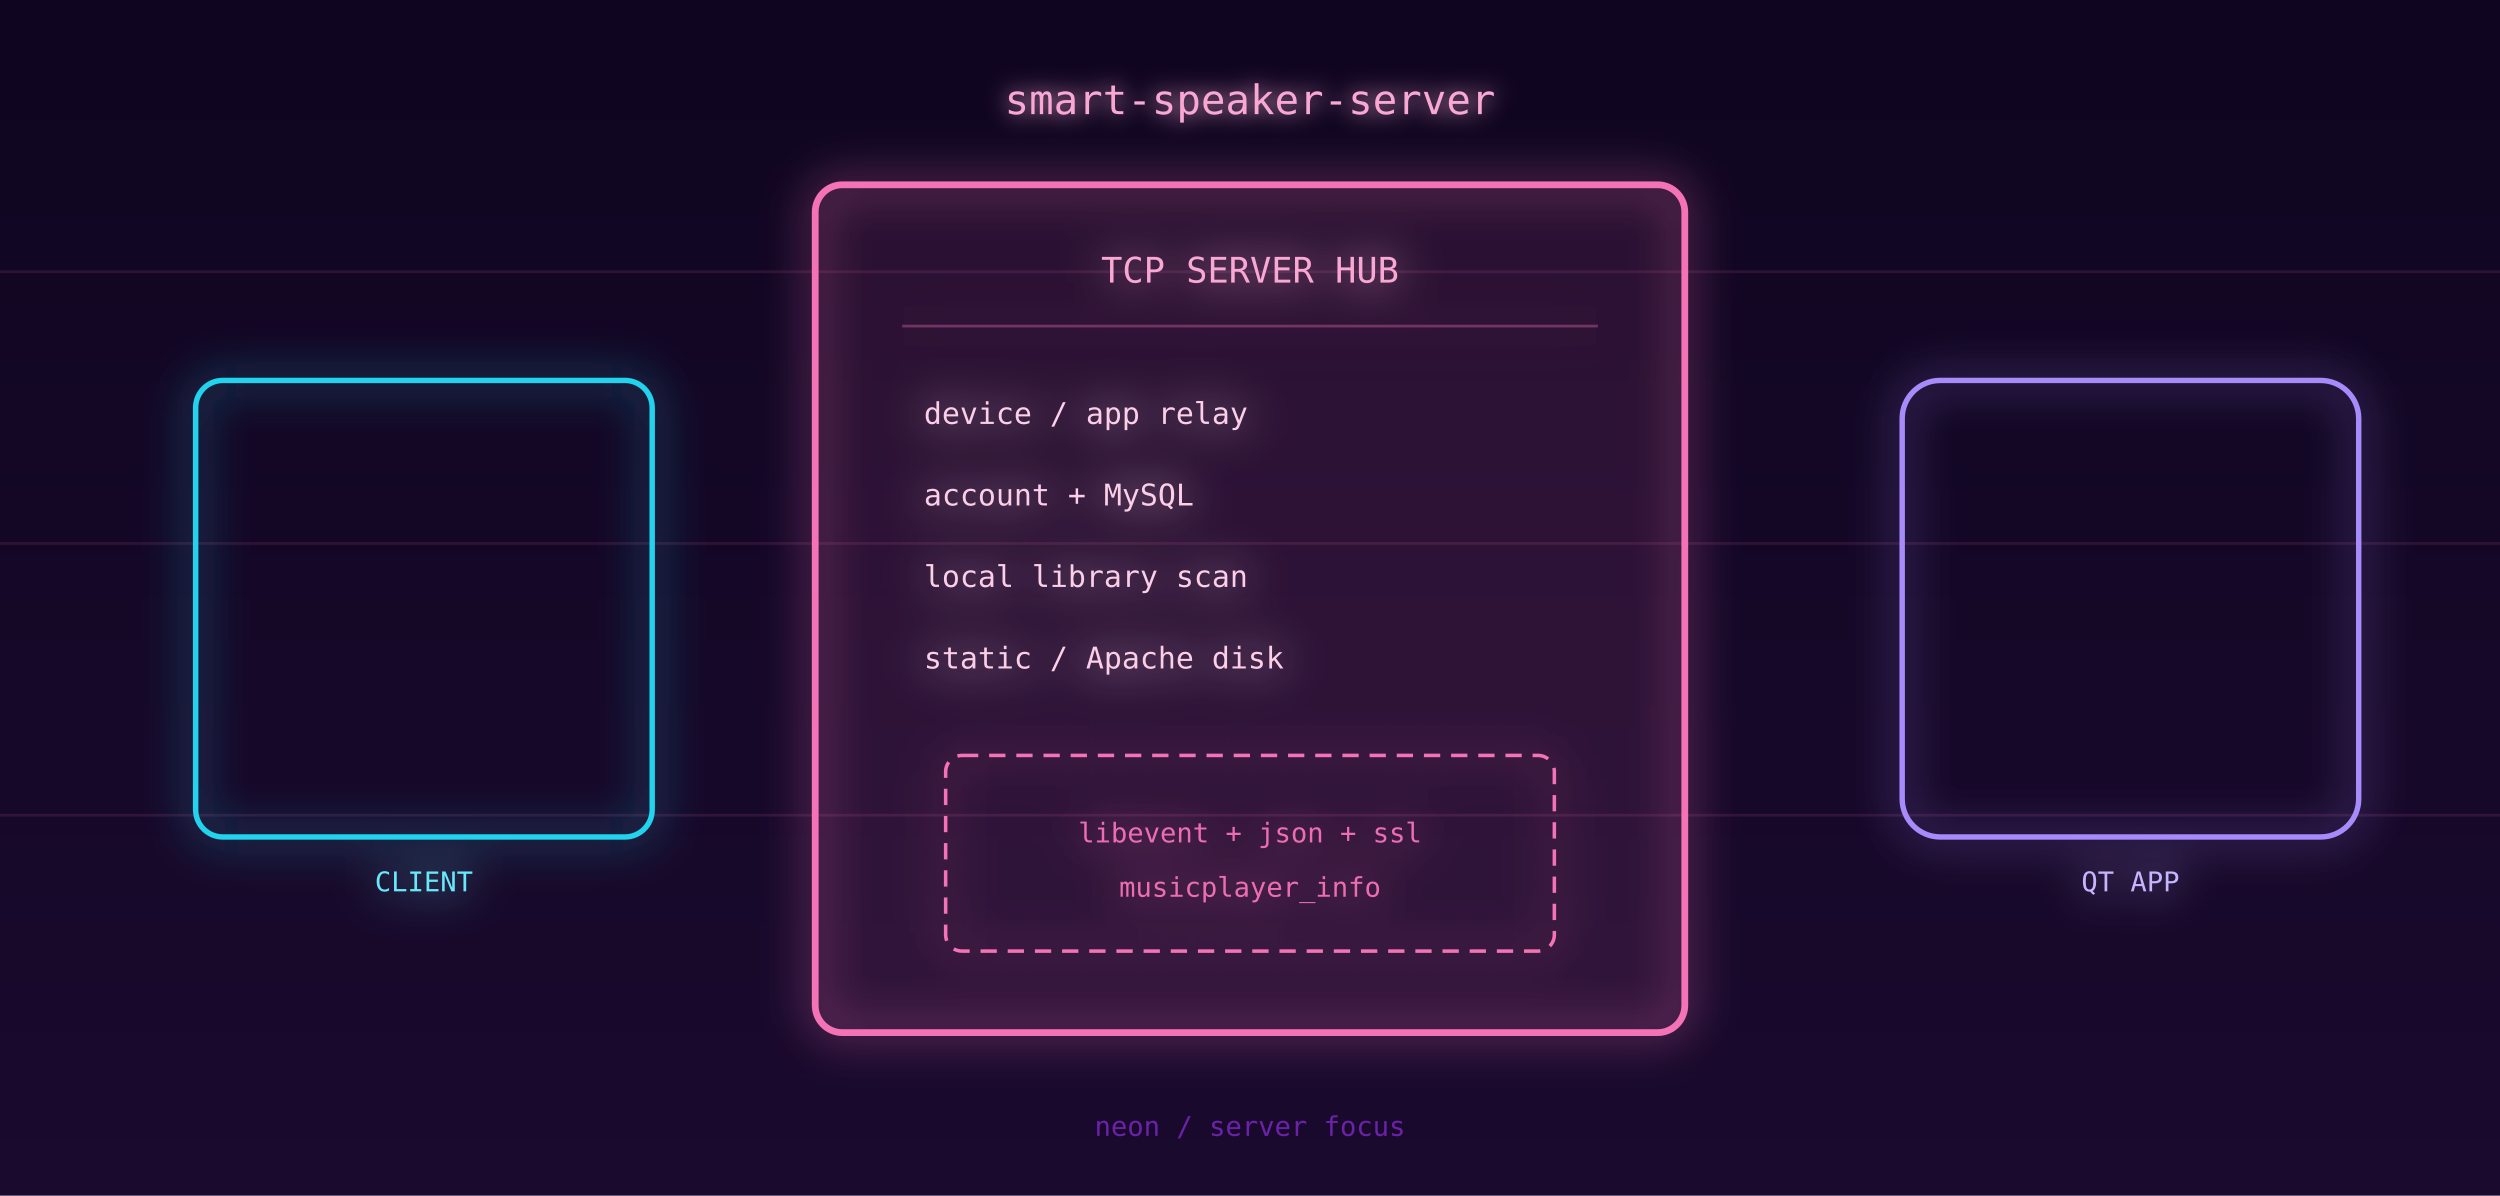
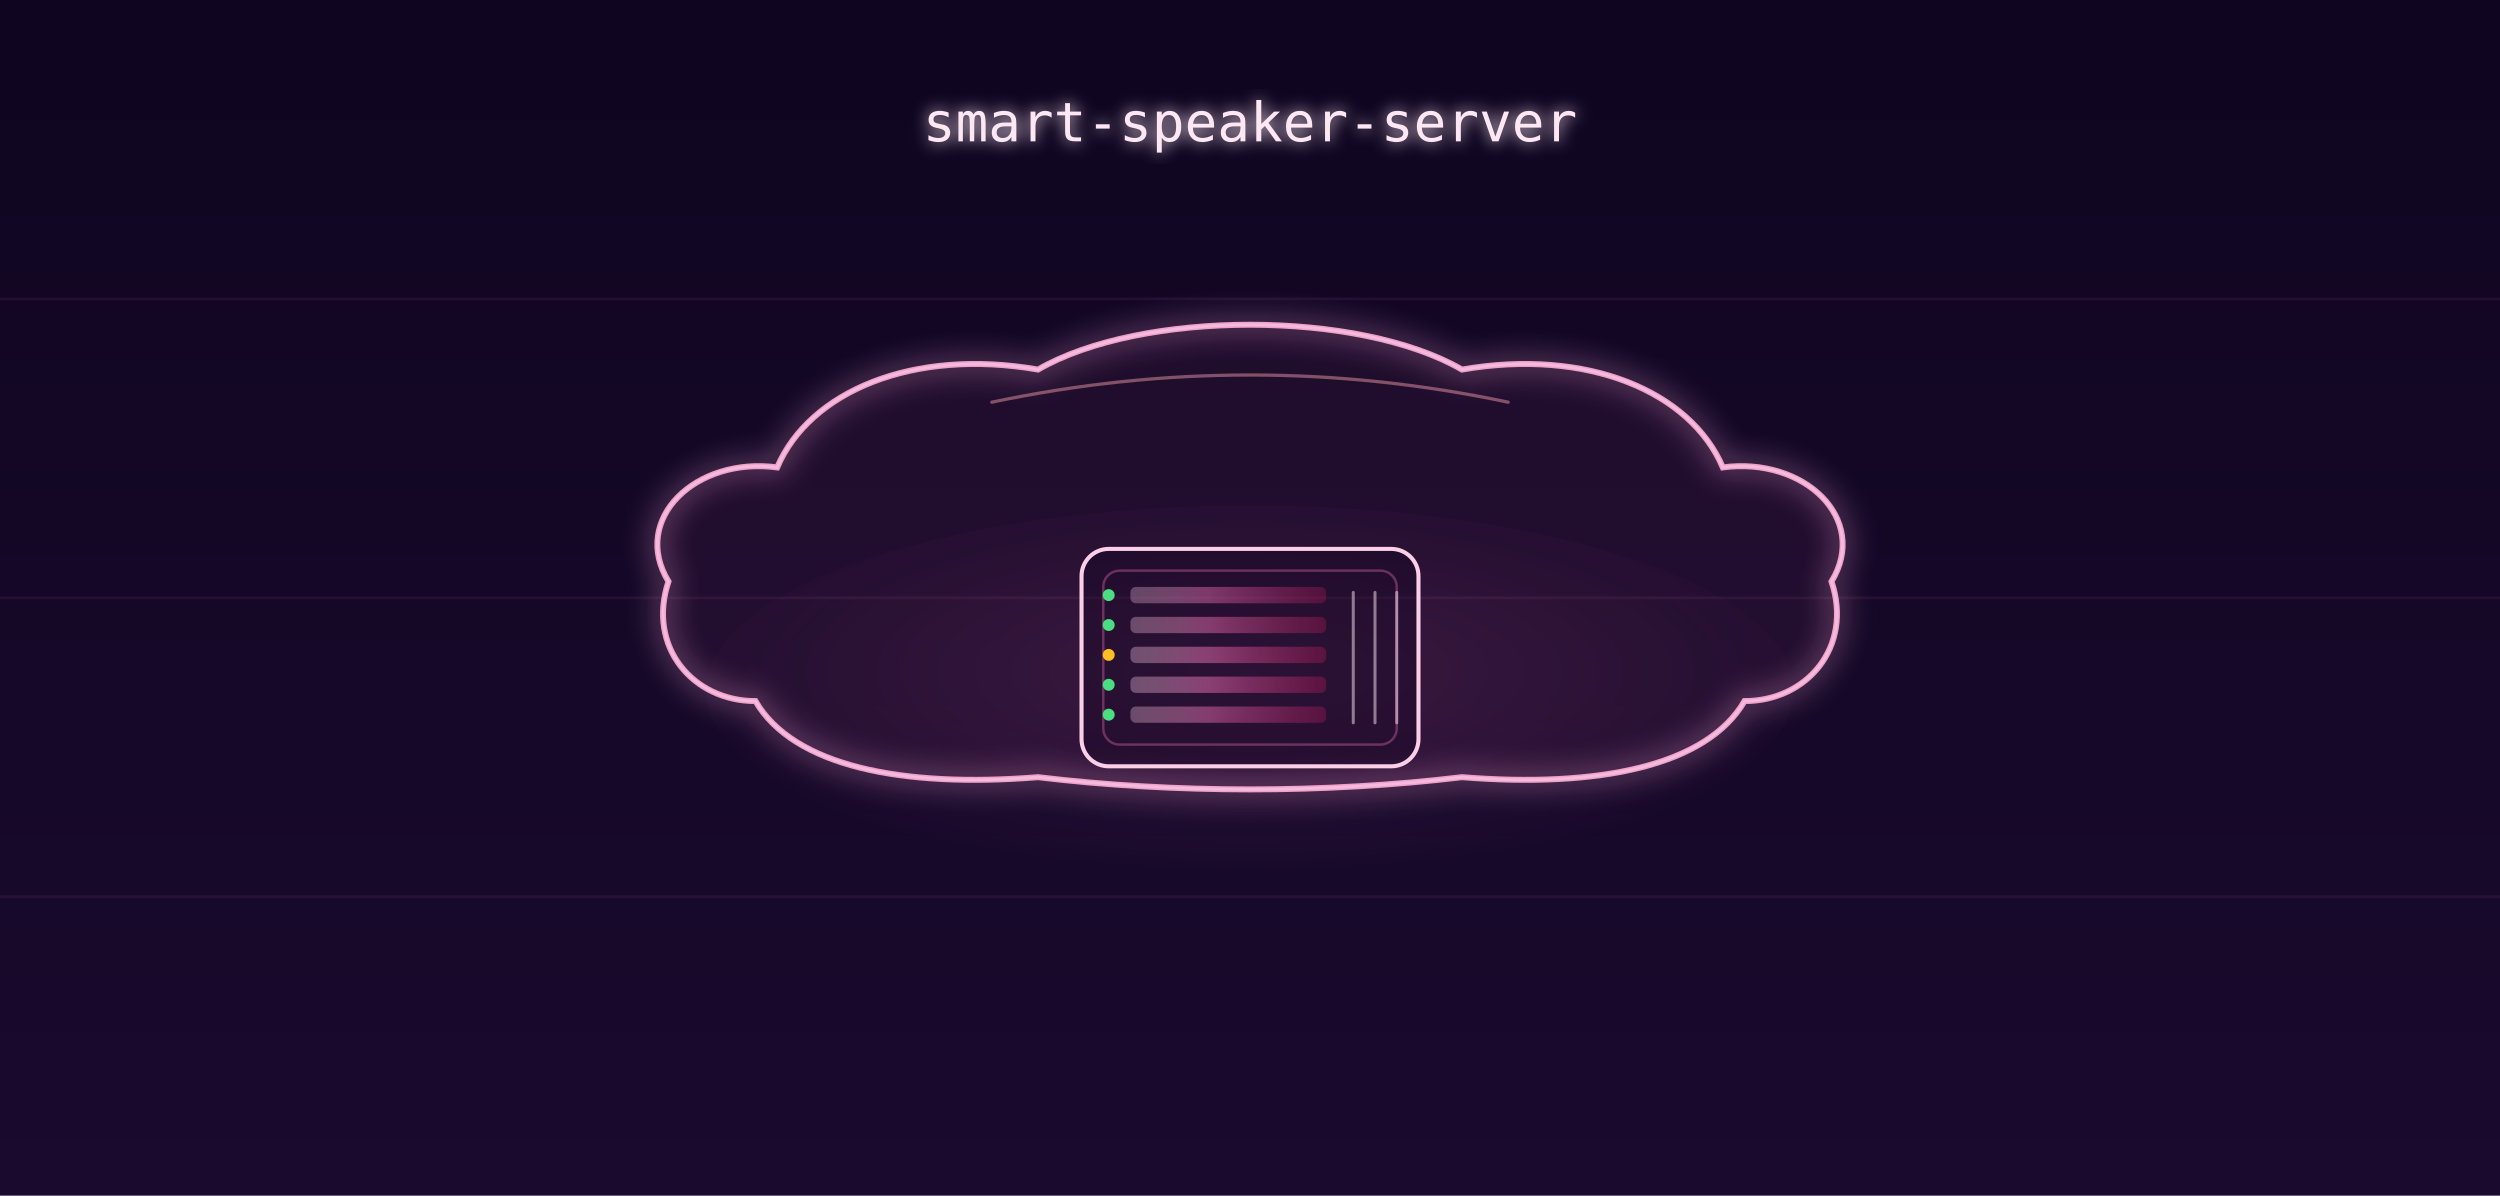
<svg xmlns="http://www.w3.org/2000/svg" width="920" height="440" viewBox="0 0 920 440" role="img" aria-labelledby="nsf-t nsf-d">
  <defs>
    <linearGradient id="nsf-sky" x1="0" y1="0" x2="0" y2="1">
      <stop offset="0%" stop-color="#0f0520" />
      <stop offset="100%" stop-color="#1a0a2e" />
    </linearGradient>
-     <filter id="nsf-g1" x="-50%" y="-50%" width="200%" height="200%">
-       <feGaussianBlur stdDeviation="4" result="b" />
+     <radialGradient id="nsf-cloudFill" cx="50%" cy="45%" r="55%">
+       <stop offset="0%" stop-color="rgba(244,114,182,0.14)" />
+       <stop offset="70%" stop-color="rgba(244,114,182,0.04)" />
+       <stop offset="100%" stop-color="rgba(244,114,182,0)" />
+     </radialGradient>
+     <linearGradient id="nsf-blade" x1="0%" y1="0%" x2="100%" y2="0%">
+       <stop offset="0%" stop-color="rgba(251,207,232,0.35)" />
+       <stop offset="40%" stop-color="rgba(244,114,182,0.5)" />
+       <stop offset="100%" stop-color="rgba(190,24,93,0.35)" />
+     </linearGradient>
+     <filter id="nsf-title" x="-20%" y="-20%" width="140%" height="140%">
+       <feGaussianBlur stdDeviation="3" result="b" />
      <feMerge>
        <feMergeNode in="b" />
        <feMergeNode in="SourceGraphic" />
      </feMerge>
    </filter>
-     <filter id="nsf-g2" x="-50%" y="-50%" width="200%" height="200%">
-       <feGaussianBlur stdDeviation="8" result="b2" />
+     <filter id="nsf-cloudBloom" x="-35%" y="-35%" width="170%" height="170%">
+       <feGaussianBlur in="SourceGraphic" stdDeviation="5" result="blur" />
      <feMerge>
-         <feMergeNode in="b2" />
+         <feMergeNode in="blur" />
        <feMergeNode in="SourceGraphic" />
      </feMerge>
    </filter>
  </defs>
  <rect width="920" height="440" fill="url(#nsf-sky)" />
-   <g stroke="#f472b6" stroke-width="1" opacity="0.12">
-     <line x1="0" y1="100" x2="920" y2="100" />
-     <line x1="0" y1="200" x2="920" y2="200" />
-     <line x1="0" y1="300" x2="920" y2="300" />
+   <g stroke="#f472b6" stroke-width="1" opacity="0.08">
+     <line x1="0" y1="110" x2="920" y2="110" />
+     <line x1="0" y1="220" x2="920" y2="220" />
+     <line x1="0" y1="330" x2="920" y2="330" />
  </g>
-   <text x="460" y="42" text-anchor="middle" fill="#f9a8d4" font-family="ui-monospace, monospace" font-size="15" filter="url(#nsf-g1)">smart-speaker-server</text>
-   <g transform="translate(72,140)" filter="url(#nsf-g2)">
-     <rect width="168" height="168" rx="10" fill="none" stroke="#22d3ee" stroke-width="2" />
-     <text x="84" y="188" text-anchor="middle" fill="#67e8f9" font-family="monospace" font-size="10">CLIENT</text>
+   <text x="460" y="52" text-anchor="middle" fill="#fce7f3" font-family="ui-monospace, monospace" font-size="20" filter="url(#nsf-title)">smart-speaker-server</text>
+   <g transform="translate(460,236)">
+     <ellipse cx="0" cy="18" rx="200" ry="68" fill="url(#nsf-cloudFill)" opacity="0.9" />
+     <path d="M -182 22       C -205 22 -222 2 -214 -22       C -228 -45 -204 -68 -174 -64       C -162 -92 -124 -108 -78 -100       C -40 -122 40 -122 78 -100       C 124 -108 162 -92 174 -64       C 204 -68 228 -45 214 -22       C 222 2 205 22 182 22       C 168 46 128 54 78 50       C 28 56 -28 56 -78 50       C -128 54 -168 46 -182 22 Z" fill="rgba(244,114,182,0.06)" stroke="none" />
+     <path d="M -182 22       C -205 22 -222 2 -214 -22       C -228 -45 -204 -68 -174 -64       C -162 -92 -124 -108 -78 -100       C -40 -122 40 -122 78 -100       C 124 -108 162 -92 174 -64       C 204 -68 228 -45 214 -22       C 222 2 205 22 182 22       C 168 46 128 54 78 50       C 28 56 -28 56 -78 50       C -128 54 -168 46 -182 22 Z" fill="none" stroke="#f9a8d4" stroke-width="2.2" filter="url(#nsf-cloudBloom)" opacity="0.95" />
+     <path d="M -182 22       C -205 22 -222 2 -214 -22       C -228 -45 -204 -68 -174 -64       C -162 -92 -124 -108 -78 -100       C -40 -122 40 -122 78 -100       C 124 -108 162 -92 174 -64       C 204 -68 228 -45 214 -22       C 222 2 205 22 182 22       C 168 46 128 54 78 50       C 28 56 -28 56 -78 50       C -128 54 -168 46 -182 22 Z" fill="none" stroke="#fbcfe8" stroke-width="1.1" opacity="0.55" />
+     <path d="M -95 -88 Q 0 -108 95 -88" fill="none" stroke="#fda4af" stroke-width="1.2" stroke-linecap="round" opacity="0.45" />
+     <g transform="translate(0,6)">
+       <rect x="-62" y="-40" width="124" height="80" rx="10" fill="rgba(15,5,32,0.35)" stroke="#fbcfe8" stroke-width="1.5" />
+       <rect x="-54" y="-32" width="108" height="64" rx="6" fill="none" stroke="#f472b6" stroke-width="0.9" opacity="0.35" />
+       <rect x="-44" y="-26" width="72" height="6" rx="2" fill="url(#nsf-blade)" opacity="0.85" />
+       <rect x="-44" y="-15" width="72" height="6" rx="2" fill="url(#nsf-blade)" opacity="0.9" />
+       <rect x="-44" y="-4" width="72" height="6" rx="2" fill="url(#nsf-blade)" opacity="0.95" />
+       <rect x="-44" y="7" width="72" height="6" rx="2" fill="url(#nsf-blade)" opacity="0.95" />
+       <rect x="-44" y="18" width="72" height="6" rx="2" fill="url(#nsf-blade)" opacity="0.9" />
+       <g>
+         <circle cx="-52" cy="-23" r="2.2" fill="#4ade80" />
+         <circle cx="-52" cy="-12" r="2.2" fill="#4ade80" />
+         <circle cx="-52" cy="-1" r="2.2" fill="#fbbf24" />
+         <circle cx="-52" cy="10" r="2.2" fill="#4ade80" />
+         <circle cx="-52" cy="21" r="2.2" fill="#4ade80" />
+       </g>
+       <g stroke="#fce7f3" stroke-width="1.1" stroke-linecap="round" opacity="0.5">
+         <line x1="38" y1="-24" x2="38" y2="24" />
+         <line x1="46" y1="-24" x2="46" y2="24" />
+         <line x1="54" y1="-24" x2="54" y2="24" />
+       </g>
+     </g>
  </g>
-   <g transform="translate(700,140)" filter="url(#nsf-g2)">
-     <rect width="168" height="168" rx="14" fill="none" stroke="#a78bfa" stroke-width="2" />
-     <text x="84" y="188" text-anchor="middle" fill="#c4b5fd" font-family="monospace" font-size="10">QT APP</text>
-   </g>
-   <g transform="translate(300,68)" filter="url(#nsf-g2)">
-     <rect width="320" height="312" rx="10" fill="rgba(244,114,182,0.06)" stroke="#f472b6" stroke-width="2.5" />
-     <text x="160" y="36" text-anchor="middle" fill="#f9a8d4" font-family="monospace" font-size="13">TCP SERVER HUB</text>
-     <line x1="32" y1="52" x2="288" y2="52" stroke="#f472b6" stroke-width="1" opacity="0.35" />
-     <text x="40" y="88" fill="#fbcfe8" font-family="monospace" font-size="11">device / app relay</text>
-     <text x="40" y="118" fill="#fbcfe8" font-family="monospace" font-size="11">account + MySQL</text>
-     <text x="40" y="148" fill="#fbcfe8" font-family="monospace" font-size="11">local library scan</text>
-     <text x="40" y="178" fill="#fbcfe8" font-family="monospace" font-size="11">static / Apache disk</text>
-     <rect x="48" y="210" width="224" height="72" rx="6" fill="none" stroke="#f472b6" stroke-width="1.3" stroke-dasharray="6 4" />
-     <text x="160" y="242" text-anchor="middle" fill="#f472b6" font-family="monospace" font-size="10" opacity="0.95">libevent + json + ssl</text>
-     <text x="160" y="262" text-anchor="middle" fill="#f472b6" font-family="monospace" font-size="10" opacity="0.95">musicplayer_info</text>
-   </g>
-   <g stroke="#22d3ee" stroke-width="2" fill="none" filter="url(#nsf-g1)">
-     <path d="M240 224 H300" />
-   </g>
-   <g stroke="#a78bfa" stroke-width="2" fill="none" filter="url(#nsf-g1)">
-     <path d="M680 224 H620" />
-   </g>
-   <text x="460" y="418" text-anchor="middle" fill="#6b21a8" font-family="monospace" font-size="10">neon / server focus</text>
</svg>
